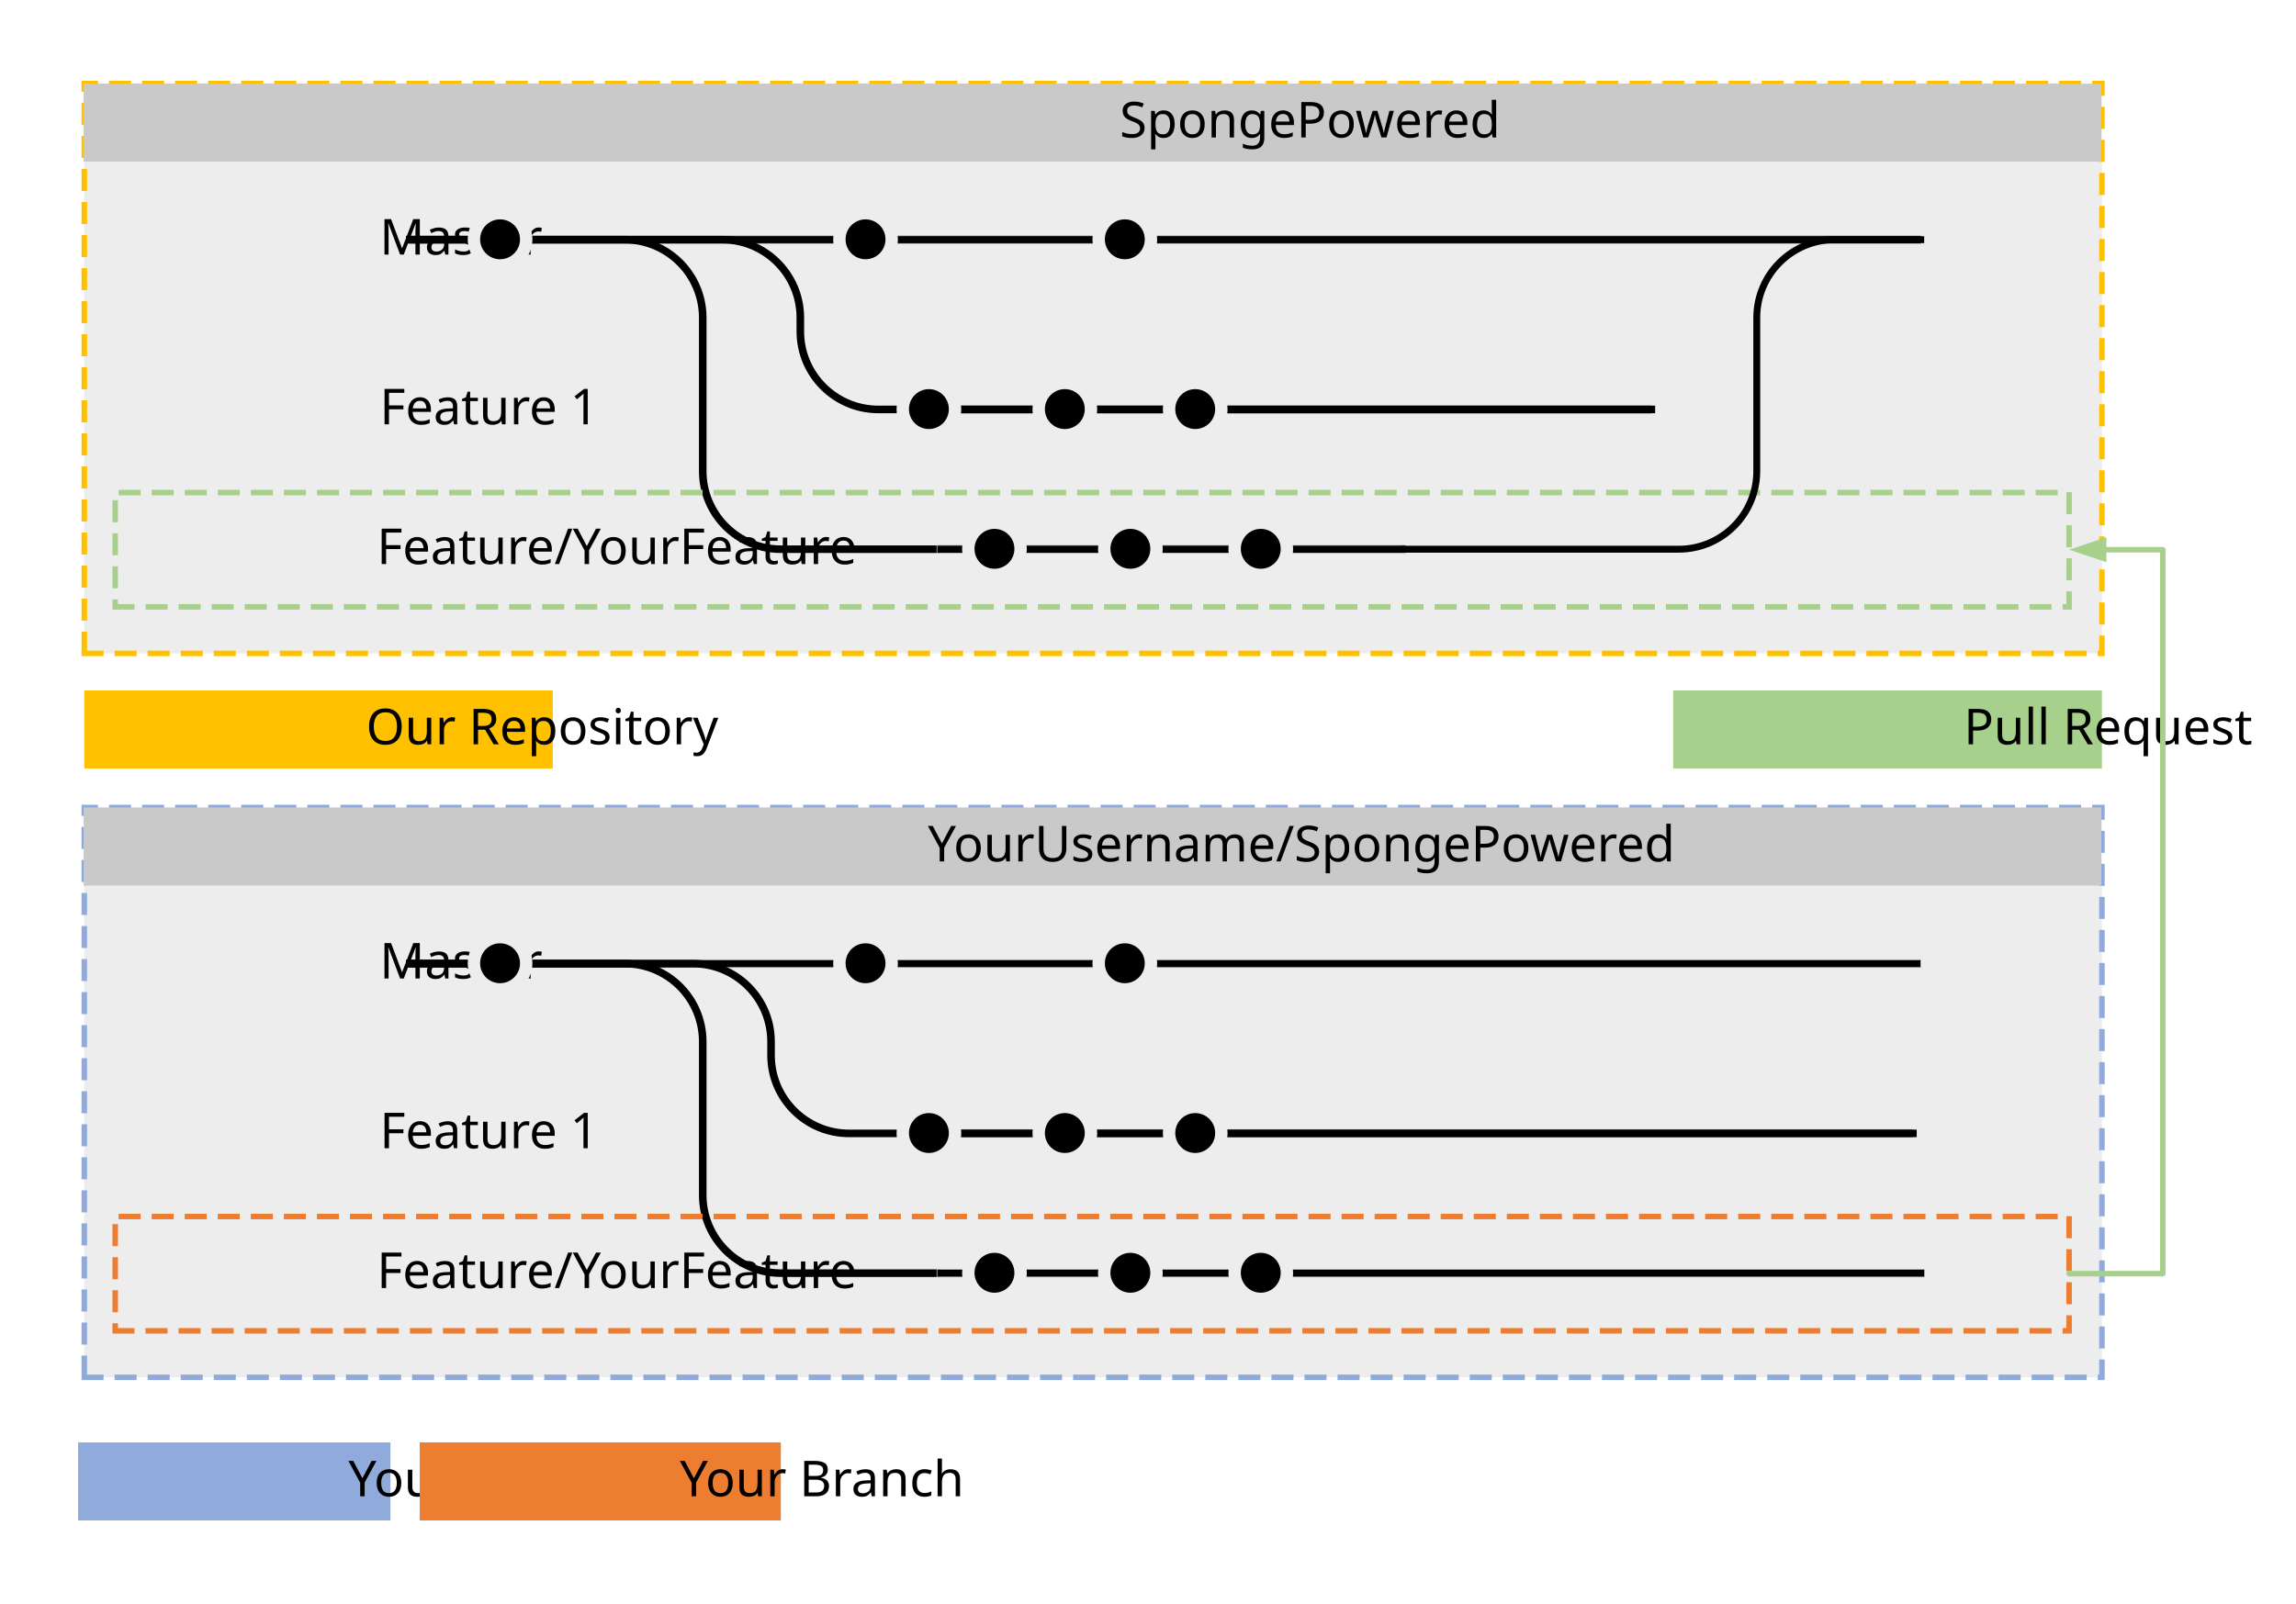
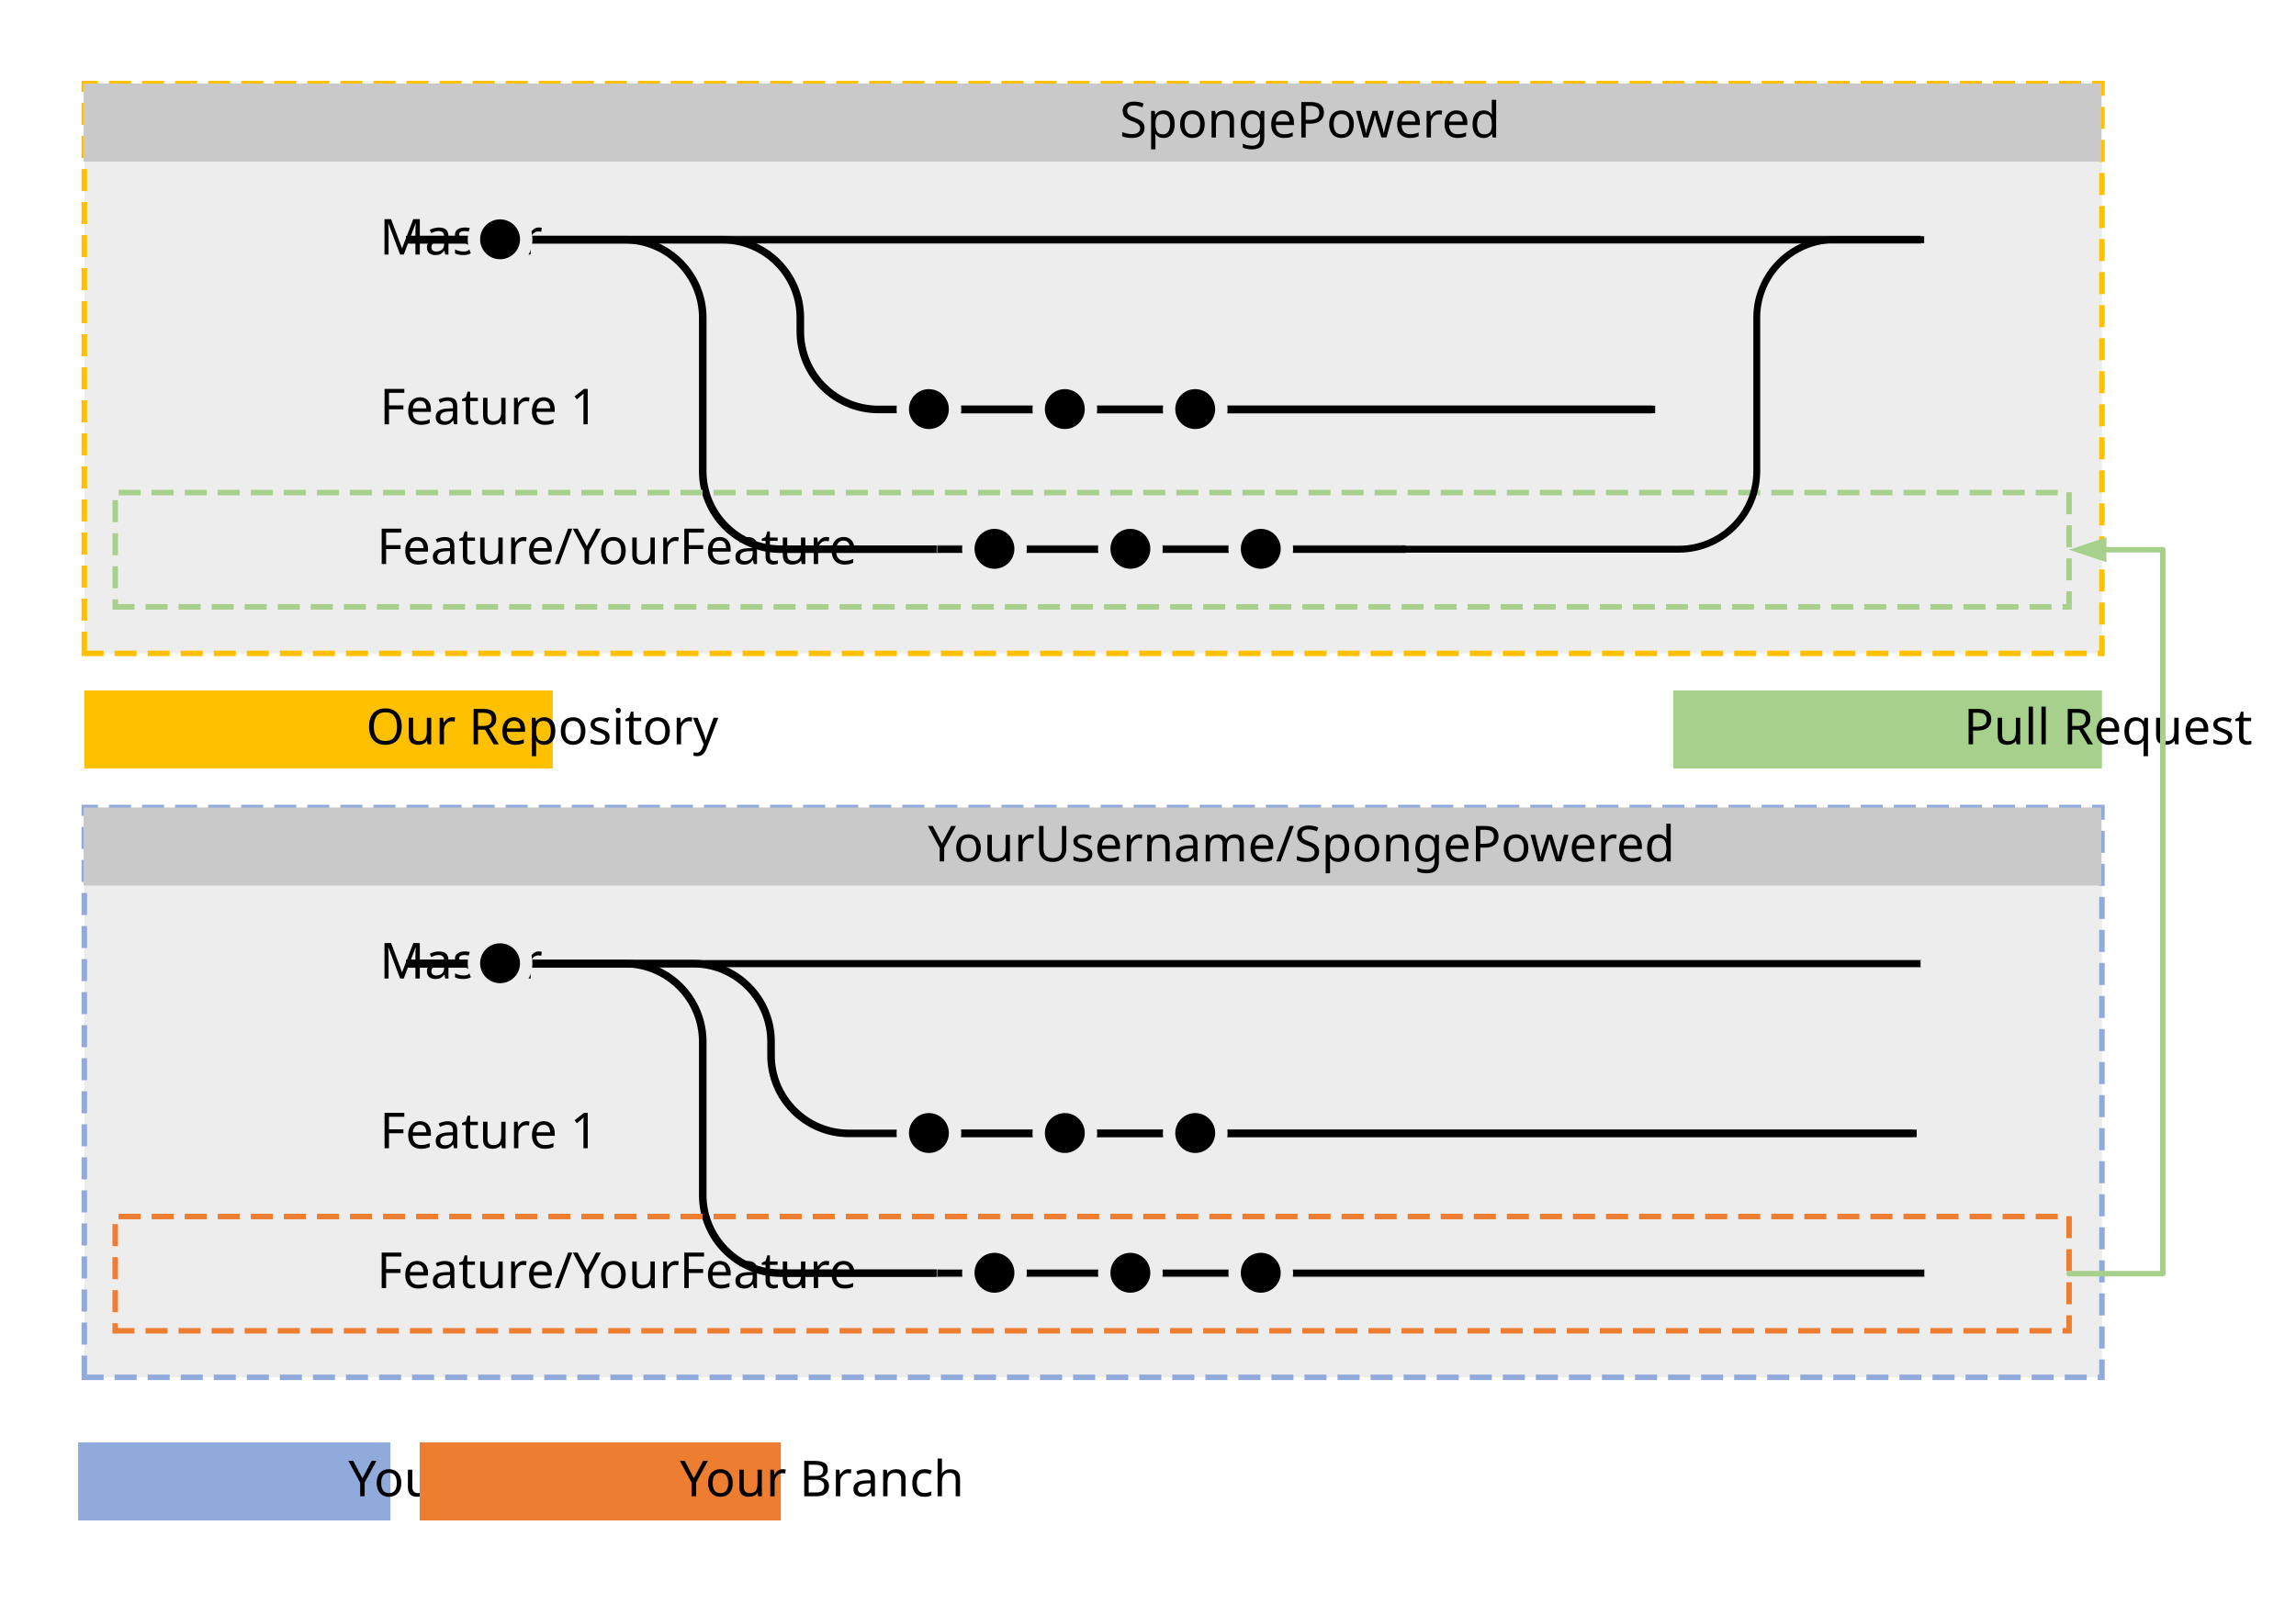
<svg xmlns="http://www.w3.org/2000/svg" xmlns:ns1="http://schemas.microsoft.com/visio/2003/SVGExtensions/" xmlns:xlink="http://www.w3.org/1999/xlink" width="11.577in" height="8.09in" viewBox="0 0 833.549 582.504" xml:space="preserve" color-interpolation-filters="sRGB" class="st19">
  <ns1:documentProperties ns1:langID="1031" ns1:metric="true" ns1:viewMarkup="false">
    <ns1:userDefs>
      <ns1:ud ns1:nameU="msvNoAutoConnect" ns1:val="VT0(0):26" />
      <ns1:ud ns1:nameU="visV14CFF" ns1:prompt="" ns1:val="VT0(1):26" />
      <ns1:ud ns1:nameU="visFlowchartType" ns1:prompt="" ns1:val="VT4(CrossFunctional)" />
    </ns1:userDefs>
  </ns1:documentProperties>
  <style type="text/css">
	
		.st1 {fill:none;stroke:none;stroke-width:2}
		.st2 {fill:#ededed;stroke:#90aadb;stroke-dasharray:6,6;stroke-width:2}
		.st3 {fill:#000000;stroke:#c7c8c8;stroke-width:0.25}
- 		.st4 {fill:#000000;stroke:#ededed;stroke-width:4.5}
- 		.st5 {fill:#ededed;stroke:none;stroke-width:0.25}
- 		.st6 {fill:#000000;font-family:Montserrat;font-size:1.5em}
- 		.st7 {fill:#c9c9c9;stroke:none;stroke-width:0.25}
- 		.st8 {stroke:#000000;stroke-width:2.75}
- 		.st9 {fill:#90aadb;stroke:none;stroke-width:2}
- 		.st10 {fill:#ffc000;stroke:none;stroke-width:2}
+ 		.st4 {fill:#ededed;stroke:none;stroke-width:0.25}
+ 		.st5 {fill:#000000;font-family:Montserrat;font-size:1.5em}
+ 		.st6 {fill:#c9c9c9;stroke:none;stroke-width:0.25}
+ 		.st7 {stroke:#000000;stroke-width:2.75}
+ 		.st8 {fill:#90aadb;stroke:none;stroke-width:2}
+ 		.st9 {fill:#ffc000;stroke:none;stroke-width:2}
+ 		.st10 {fill:#000000;stroke:#ededed;stroke-width:4.5}
		.st11 {fill:#ed7d31;stroke:none;stroke-width:2}
		.st12 {fill:none;stroke:#ed7d31;stroke-dasharray:6,6;stroke-width:2}
		.st13 {fill:#a8d08d;stroke:none;stroke-width:2}
		.st14 {fill:#ededed;stroke:#ffc000;stroke-dasharray:6,6;stroke-width:2}
		.st15 {fill:none;stroke:#a8d08d;stroke-dasharray:6,6;stroke-width:2}
- 		.st16 {marker-end:url(#mrkr13-125);stroke:#a8d08d;stroke-linecap:round;stroke-linejoin:round;stroke-width:2}
+ 		.st16 {marker-end:url(#mrkr13-117);stroke:#a8d08d;stroke-linecap:round;stroke-linejoin:round;stroke-width:2}
		.st17 {fill:#a8d08d;fill-opacity:1;stroke:#a8d08d;stroke-opacity:1;stroke-width:0.442}
		.st18 {stroke:#000000;stroke-width:2.5}
		.st19 {fill:none;fill-rule:evenodd;font-size:12px;overflow:visible;stroke-linecap:square;stroke-miterlimit:3}
	
	</style>
  <defs id="Markers">
    <g id="lend13">
      <path d="M 3 1 L 0 0 L 3 -1 L 3 1 " style="stroke:none" />
    </g>
-     <marker id="mrkr13-125" class="st17" ns1:arrowType="13" ns1:arrowSize="2" ns1:setback="6.78" refX="-6.78" orient="auto" markerUnits="strokeWidth" overflow="visible">
+     <marker id="mrkr13-117" class="st17" ns1:arrowType="13" ns1:arrowSize="2" ns1:setback="6.78" refX="-6.78" orient="auto" markerUnits="strokeWidth" overflow="visible">
      <use xlink:href="#lend13" transform="scale(-2.26,-2.26) " />
    </marker>
  </defs>
  <g ns1:mID="0" ns1:index="1" ns1:groupContext="foregroundPage">
    <ns1:userDefs>
      <ns1:ud ns1:nameU="msvThemeOrder" ns1:val="VT0(0):26" />
    </ns1:userDefs>
    <ns1:pageProperties ns1:drawingScale="0.0393701" ns1:pageScale="0.0393701" ns1:drawingUnits="24" ns1:shadowOffsetX="8.50394" ns1:shadowOffsetY="-8.50394" />
    <ns1:layer ns1:name="Verbinder" ns1:index="0" />
    <g id="group37-1" transform="translate(274.709,-266.449)" ns1:mID="37" ns1:groupContext="group">
			</g>
    <g id="shape52-2" ns1:mID="52" ns1:groupContext="shape" transform="translate(56.4409,-252.559)">
      <rect x="0" y="535.733" width="676.898" height="46.772" class="st1" />
    </g>
    <g id="shape66-4" ns1:mID="66" ns1:groupContext="shape" transform="translate(56.4409,-190.906)">
      <rect x="0" y="535.733" width="676.898" height="46.772" class="st1" />
    </g>
    <g id="shape74-6" ns1:mID="74" ns1:groupContext="shape" transform="translate(30.5892,-82.315)">
      <ns1:userDefs>
        <ns1:ud ns1:nameU="visVersion" ns1:val="VT0(15):26" />
      </ns1:userDefs>
      <path d="M0 582.5 L732.52 582.5 L732.52 375.57 L0 375.57 L0 582.5 Z" class="st2" />
    </g>
    <g id="group75-8" transform="translate(272.709,-223.063)" ns1:mID="75" ns1:groupContext="group">
			</g>
    <g id="shape76-9" ns1:mID="76" ns1:groupContext="shape" transform="translate(148.819,-231.142)">
      <ns1:userDefs>
        <ns1:ud ns1:nameU="visVersion" ns1:val="VT0(15):26" />
      </ns1:userDefs>
      <rect x="0" y="579.67" width="548.504" height="2.835" class="st3" />
    </g>
-     <g id="shape78-11" ns1:mID="78" ns1:groupContext="shape" transform="translate(304.728,-223.063)">
-       <ns1:userDefs>
-         <ns1:ud ns1:nameU="visVersion" ns1:val="VT0(15):26" />
-       </ns1:userDefs>
-       <path d="M0 573.01 A9.496 9.496 0 1 1 18.99 573.01 A9.496 9.496 0 0 1 0 573.01 Z" class="st4" />
-     </g>
-     <g id="shape79-13" ns1:mID="79" ns1:groupContext="shape" transform="translate(398.862,-223.063)">
-       <ns1:userDefs>
-         <ns1:ud ns1:nameU="visVersion" ns1:val="VT0(15):26" />
-       </ns1:userDefs>
-       <path d="M0 573.01 A9.496 9.496 0 1 1 18.99 573.01 A9.496 9.496 0 0 1 0 573.01 Z" class="st4" />
-     </g>
-     <g id="shape80-15" ns1:mID="80" ns1:groupContext="shape" transform="translate(42.5197,-223.063)">
+     <g id="shape80-11" ns1:mID="80" ns1:groupContext="shape" transform="translate(42.5197,-223.063)">
      <ns1:userDefs>
        <ns1:ud ns1:nameU="visVersion" ns1:val="VT0(15):26" />
      </ns1:userDefs>
      <ns1:textBlock ns1:margins="rect(4,4,4,4)" ns1:tabSpace="42.5197" />
      <ns1:textRect cx="41.398" cy="573.008" width="82.8" height="18.992" />
-       <rect x="0" y="563.512" width="82.797" height="18.992" class="st5" />
-       <text x="11.07" y="578.41" class="st6" ns1:langID="1031">
+       <rect x="0" y="563.512" width="82.797" height="18.992" class="st4" />
+       <text x="11.07" y="578.41" class="st5" ns1:langID="1031">
        <ns1:paragraph ns1:horizAlign="1" />
        <ns1:tabList />Master</text>
    </g>
-     <g id="shape81-18" ns1:mID="81" ns1:groupContext="shape" transform="translate(54.4409,-209.173)">
-       <rect x="0" y="535.733" width="676.898" height="46.772" class="st1" />
-     </g>
-     <g id="shape82-20" ns1:mID="82" ns1:groupContext="shape" transform="translate(30.3465,-260.906)">
+     <g id="shape81-14" ns1:mID="81" ns1:groupContext="shape" transform="translate(54.4409,-209.173)">
+       <rect x="0" y="535.733" width="676.898" height="46.772" class="st1" />
+     </g>
+     <g id="shape82-16" ns1:mID="82" ns1:groupContext="shape" transform="translate(30.3465,-260.906)">
      <ns1:textBlock ns1:margins="rect(2,2,2,2)" ns1:tabSpace="42.5197" />
      <ns1:textRect cx="366.261" cy="568.331" width="732.53" height="28.346" />
-       <rect x="0" y="554.158" width="732.522" height="28.346" class="st7" />
-       <text x="222.29" y="573.73" class="st6" ns1:langID="1031">
+       <rect x="0" y="554.158" width="732.522" height="28.346" class="st6" />
+       <text x="222.29" y="573.73" class="st5" ns1:langID="1031">
        <ns1:paragraph ns1:horizAlign="1" />
        <ns1:tabList />YourUsername/SpongePowered</text>
    </g>
-     <g id="shape83-23" ns1:mID="83" ns1:groupContext="shape" transform="translate(327.736,-169.488)">
+     <g id="shape83-19" ns1:mID="83" ns1:groupContext="shape" transform="translate(327.736,-169.488)">
      <ns1:userDefs>
        <ns1:ud ns1:nameU="visVersion" ns1:val="VT0(15):26" />
      </ns1:userDefs>
      <rect x="0" y="579.67" width="366.752" height="2.835" class="st3" />
    </g>
-     <g id="shape87-25" ns1:mID="87" ns1:groupContext="shape" transform="translate(43.937,-161.41)">
+     <g id="shape87-21" ns1:mID="87" ns1:groupContext="shape" transform="translate(43.937,-161.41)">
      <ns1:userDefs>
        <ns1:ud ns1:nameU="visVersion" ns1:val="VT0(15):26" />
      </ns1:userDefs>
      <ns1:textBlock ns1:margins="rect(4,4,4,4)" ns1:tabSpace="42.5197" />
      <ns1:textRect cx="49.606" cy="573.008" width="99.22" height="18.992" />
-       <rect x="0" y="563.512" width="99.213" height="18.992" class="st5" />
-       <text x="9.68" y="578.41" class="st6" ns1:langID="1031">
+       <rect x="0" y="563.512" width="99.213" height="18.992" class="st4" />
+       <text x="9.68" y="578.41" class="st5" ns1:langID="1031">
        <ns1:paragraph ns1:horizAlign="1" />
        <ns1:tabList />Feature 1</text>
    </g>
-     <g id="shape88-28" ns1:mID="88" ns1:groupContext="shape" transform="translate(54.4409,-147.52)">
-       <rect x="0" y="535.733" width="676.898" height="46.772" class="st1" />
-     </g>
-     <g id="shape89-30" ns1:mID="89" ns1:groupContext="shape" ns1:layerMember="0" transform="translate(148.819,-232.559)">
-       <path d="M0 582.5 L102.76 582.5 A28.346 28.346 0 0 1 131.1 610.85 L131.1 615.81 A28.346 28.346 -180 0 0 159.45 644.16        L545.67 644.16" class="st8" />
-     </g>
-     <g id="shape91-33" ns1:mID="91" ns1:groupContext="shape" transform="translate(28.3465,-30.3465)">
+     <g id="shape88-24" ns1:mID="88" ns1:groupContext="shape" transform="translate(54.4409,-147.52)">
+       <rect x="0" y="535.733" width="676.898" height="46.772" class="st1" />
+     </g>
+     <g id="shape89-26" ns1:mID="89" ns1:groupContext="shape" ns1:layerMember="0" transform="translate(148.819,-232.559)">
+       <path d="M0 582.5 L102.76 582.5 A28.346 28.346 0 0 1 131.1 610.85 L131.1 615.81 A28.346 28.346 -180 0 0 159.45 644.16        L545.67 644.16" class="st7" />
+     </g>
+     <g id="shape91-29" ns1:mID="91" ns1:groupContext="shape" transform="translate(28.3465,-30.3465)">
      <ns1:userDefs>
        <ns1:ud ns1:nameU="visVersion" ns1:val="VT0(15):26" />
      </ns1:userDefs>
      <ns1:textBlock ns1:margins="rect(4,4,4,4)" ns1:tabSpace="42.5197" />
      <ns1:textRect cx="56.693" cy="568.331" width="113.39" height="28.346" />
-       <rect x="0" y="554.158" width="113.386" height="28.346" class="st9" />
-       <text x="13.89" y="573.73" class="st6" ns1:langID="1031">
+       <rect x="0" y="554.158" width="113.386" height="28.346" class="st8" />
+       <text x="13.89" y="573.73" class="st5" ns1:langID="1031">
        <ns1:paragraph ns1:horizAlign="1" />
        <ns1:tabList />Your Fork</text>
    </g>
-     <g id="shape92-36" ns1:mID="92" ns1:groupContext="shape" transform="translate(30.5892,-303.425)">
+     <g id="shape92-32" ns1:mID="92" ns1:groupContext="shape" transform="translate(30.5892,-303.425)">
      <ns1:userDefs>
        <ns1:ud ns1:nameU="visVersion" ns1:val="VT0(15):26" />
      </ns1:userDefs>
      <ns1:textBlock ns1:margins="rect(4,4,4,4)" ns1:tabSpace="42.5197" />
      <ns1:textRect cx="85.039" cy="568.331" width="170.08" height="28.346" />
-       <rect x="0" y="554.158" width="170.079" height="28.346" class="st10" />
-       <text x="18.06" y="573.73" class="st6" ns1:langID="1031">
+       <rect x="0" y="554.158" width="170.079" height="28.346" class="st9" />
+       <text x="18.06" y="573.73" class="st5" ns1:langID="1031">
        <ns1:paragraph ns1:horizAlign="1" />
        <ns1:tabList />Our Repository</text>
    </g>
-     <g id="shape84-39" ns1:mID="84" ns1:groupContext="shape" transform="translate(327.736,-161.41)">
-       <ns1:userDefs>
-         <ns1:ud ns1:nameU="visVersion" ns1:val="VT0(15):26" />
-       </ns1:userDefs>
-       <path d="M0 573.01 A9.496 9.496 0 1 1 18.99 573.01 A9.496 9.496 0 0 1 0 573.01 Z" class="st4" />
-     </g>
-     <g id="shape85-41" ns1:mID="85" ns1:groupContext="shape" transform="translate(377.083,-161.41)">
-       <ns1:userDefs>
-         <ns1:ud ns1:nameU="visVersion" ns1:val="VT0(15):26" />
-       </ns1:userDefs>
-       <path d="M0 573.01 A9.496 9.496 0 1 1 18.99 573.01 A9.496 9.496 0 0 1 0 573.01 Z" class="st4" />
-     </g>
-     <g id="shape86-43" ns1:mID="86" ns1:groupContext="shape" transform="translate(424.422,-161.41)">
-       <ns1:userDefs>
-         <ns1:ud ns1:nameU="visVersion" ns1:val="VT0(15):26" />
-       </ns1:userDefs>
-       <path d="M0 573.01 A9.496 9.496 0 1 1 18.99 573.01 A9.496 9.496 0 0 1 0 573.01 Z" class="st4" />
-     </g>
-     <g id="shape116-45" ns1:mID="116" ns1:groupContext="shape" transform="translate(41.811,-110.661)">
+     <g id="shape84-35" ns1:mID="84" ns1:groupContext="shape" transform="translate(327.736,-161.41)">
+       <ns1:userDefs>
+         <ns1:ud ns1:nameU="visVersion" ns1:val="VT0(15):26" />
+       </ns1:userDefs>
+       <path d="M0 573.01 A9.496 9.496 0 1 1 18.99 573.01 A9.496 9.496 0 0 1 0 573.01 Z" class="st10" />
+     </g>
+     <g id="shape85-37" ns1:mID="85" ns1:groupContext="shape" transform="translate(377.083,-161.41)">
+       <ns1:userDefs>
+         <ns1:ud ns1:nameU="visVersion" ns1:val="VT0(15):26" />
+       </ns1:userDefs>
+       <path d="M0 573.01 A9.496 9.496 0 1 1 18.99 573.01 A9.496 9.496 0 0 1 0 573.01 Z" class="st10" />
+     </g>
+     <g id="shape86-39" ns1:mID="86" ns1:groupContext="shape" transform="translate(424.422,-161.41)">
+       <ns1:userDefs>
+         <ns1:ud ns1:nameU="visVersion" ns1:val="VT0(15):26" />
+       </ns1:userDefs>
+       <path d="M0 573.01 A9.496 9.496 0 1 1 18.99 573.01 A9.496 9.496 0 0 1 0 573.01 Z" class="st10" />
+     </g>
+     <g id="shape116-41" ns1:mID="116" ns1:groupContext="shape" transform="translate(41.811,-110.661)">
      <ns1:userDefs>
        <ns1:ud ns1:nameU="visVersion" ns1:val="VT0(15):26" />
      </ns1:userDefs>
      <ns1:textBlock ns1:margins="rect(4,4,4,4)" ns1:tabSpace="42.5197" />
      <ns1:textRect cx="102.756" cy="573.008" width="205.52" height="18.992" />
-       <rect x="0" y="563.512" width="205.512" height="18.992" class="st5" />
-       <text x="10.76" y="578.41" class="st6" ns1:langID="1031">
+       <rect x="0" y="563.512" width="205.512" height="18.992" class="st4" />
+       <text x="10.76" y="578.41" class="st5" ns1:langID="1031">
        <ns1:paragraph ns1:horizAlign="1" />
        <ns1:tabList />Feature/YourFeature</text>
    </g>
-     <g id="shape124-48" ns1:mID="124" ns1:groupContext="shape" transform="translate(152.362,-30.3465)">
+     <g id="shape124-44" ns1:mID="124" ns1:groupContext="shape" transform="translate(152.362,-30.3465)">
      <ns1:userDefs>
        <ns1:ud ns1:nameU="visVersion" ns1:val="VT0(15):26" />
      </ns1:userDefs>
      <ns1:textBlock ns1:margins="rect(4,4,4,4)" ns1:tabSpace="42.5197" />
      <ns1:textRect cx="65.551" cy="568.331" width="131.11" height="28.346" />
      <rect x="0" y="554.158" width="131.102" height="28.346" class="st11" />
-       <text x="10.21" y="573.73" class="st6" ns1:langID="1031">
+       <text x="10.21" y="573.73" class="st5" ns1:langID="1031">
        <ns1:paragraph ns1:horizAlign="1" />
        <ns1:tabList />Your Branch</text>
    </g>
-     <g id="shape119-51" ns1:mID="119" ns1:groupContext="shape" ns1:layerMember="0" transform="translate(148.819,-232.559)">
-       <path d="M0 582.5 L77.95 582.5 A28.346 28.346 0 0 1 106.3 610.85 L106.3 666.56 A28.346 28.346 -180 0 0 134.65 694.91        L191.34 694.91" class="st8" />
-     </g>
-     <g id="shape131-54" ns1:mID="131" ns1:groupContext="shape" transform="translate(340.157,-118.74)">
+     <g id="shape119-47" ns1:mID="119" ns1:groupContext="shape" ns1:layerMember="0" transform="translate(148.819,-232.559)">
+       <path d="M0 582.5 L77.95 582.5 A28.346 28.346 0 0 1 106.3 610.85 L106.3 666.56 A28.346 28.346 -180 0 0 134.65 694.91        L191.34 694.91" class="st7" />
+     </g>
+     <g id="shape131-50" ns1:mID="131" ns1:groupContext="shape" transform="translate(340.157,-118.74)">
      <ns1:userDefs>
        <ns1:ud ns1:nameU="visVersion" ns1:val="VT0(15):26" />
      </ns1:userDefs>
      <rect x="0" y="579.67" width="358.583" height="2.835" class="st3" />
    </g>
-     <g id="shape122-56" ns1:mID="122" ns1:groupContext="shape" transform="translate(448.219,-110.661)">
-       <ns1:userDefs>
-         <ns1:ud ns1:nameU="visVersion" ns1:val="VT0(15):26" />
-       </ns1:userDefs>
-       <path d="M0 573.01 A9.496 9.496 0 1 1 18.99 573.01 A9.496 9.496 0 0 1 0 573.01 Z" class="st4" />
-     </g>
-     <g id="shape121-58" ns1:mID="121" ns1:groupContext="shape" transform="translate(400.879,-110.661)">
-       <ns1:userDefs>
-         <ns1:ud ns1:nameU="visVersion" ns1:val="VT0(15):26" />
-       </ns1:userDefs>
-       <path d="M0 573.01 A9.496 9.496 0 1 1 18.99 573.01 A9.496 9.496 0 0 1 0 573.01 Z" class="st4" />
-     </g>
-     <g id="shape120-60" ns1:mID="120" ns1:groupContext="shape" transform="translate(351.533,-110.661)">
-       <ns1:userDefs>
-         <ns1:ud ns1:nameU="visVersion" ns1:val="VT0(15):26" />
-       </ns1:userDefs>
-       <path d="M0 573.01 A9.496 9.496 0 1 1 18.99 573.01 A9.496 9.496 0 0 1 0 573.01 Z" class="st4" />
-     </g>
-     <g id="shape77-62" ns1:mID="77" ns1:groupContext="shape" transform="translate(172.042,-223.063)">
-       <ns1:userDefs>
-         <ns1:ud ns1:nameU="visVersion" ns1:val="VT0(15):26" />
-       </ns1:userDefs>
-       <path d="M0 573.01 A9.496 9.496 0 1 1 18.99 573.01 A9.496 9.496 0 0 1 0 573.01 Z" class="st4" />
-     </g>
-     <g id="shape133-64" ns1:mID="133" ns1:groupContext="shape" transform="translate(41.811,-99.2126)">
+     <g id="shape122-52" ns1:mID="122" ns1:groupContext="shape" transform="translate(448.219,-110.661)">
+       <ns1:userDefs>
+         <ns1:ud ns1:nameU="visVersion" ns1:val="VT0(15):26" />
+       </ns1:userDefs>
+       <path d="M0 573.01 A9.496 9.496 0 1 1 18.99 573.01 A9.496 9.496 0 0 1 0 573.01 Z" class="st10" />
+     </g>
+     <g id="shape121-54" ns1:mID="121" ns1:groupContext="shape" transform="translate(400.879,-110.661)">
+       <ns1:userDefs>
+         <ns1:ud ns1:nameU="visVersion" ns1:val="VT0(15):26" />
+       </ns1:userDefs>
+       <path d="M0 573.01 A9.496 9.496 0 1 1 18.99 573.01 A9.496 9.496 0 0 1 0 573.01 Z" class="st10" />
+     </g>
+     <g id="shape120-56" ns1:mID="120" ns1:groupContext="shape" transform="translate(351.533,-110.661)">
+       <ns1:userDefs>
+         <ns1:ud ns1:nameU="visVersion" ns1:val="VT0(15):26" />
+       </ns1:userDefs>
+       <path d="M0 573.01 A9.496 9.496 0 1 1 18.99 573.01 A9.496 9.496 0 0 1 0 573.01 Z" class="st10" />
+     </g>
+     <g id="shape77-58" ns1:mID="77" ns1:groupContext="shape" transform="translate(172.042,-223.063)">
+       <ns1:userDefs>
+         <ns1:ud ns1:nameU="visVersion" ns1:val="VT0(15):26" />
+       </ns1:userDefs>
+       <path d="M0 573.01 A9.496 9.496 0 1 1 18.99 573.01 A9.496 9.496 0 0 1 0 573.01 Z" class="st10" />
+     </g>
+     <g id="shape133-60" ns1:mID="133" ns1:groupContext="shape" transform="translate(41.811,-99.2126)">
      <ns1:userDefs>
        <ns1:ud ns1:nameU="visVersion" ns1:val="VT0(15):26" />
      </ns1:userDefs>
      <path d="M0 582.5 L709.37 582.5 L709.37 541 L0 541 L0 582.5 Z" class="st12" />
    </g>
-     <g id="shape136-66" ns1:mID="136" ns1:groupContext="shape" transform="translate(607.449,-303.425)">
+     <g id="shape136-62" ns1:mID="136" ns1:groupContext="shape" transform="translate(607.449,-303.425)">
      <ns1:userDefs>
        <ns1:ud ns1:nameU="visVersion" ns1:val="VT0(15):26" />
      </ns1:userDefs>
      <ns1:textBlock ns1:margins="rect(4,4,4,4)" ns1:tabSpace="42.5197" />
      <ns1:textRect cx="77.831" cy="568.331" width="155.67" height="28.346" />
      <rect x="0" y="554.158" width="155.663" height="28.346" class="st13" />
-       <text x="21.27" y="573.73" class="st6" ns1:langID="1031">
+       <text x="21.27" y="573.73" class="st5" ns1:langID="1031">
        <ns1:paragraph ns1:horizAlign="1" />
        <ns1:tabList />Pull Request</text>
    </g>
-     <g id="shape137-69" ns1:mID="137" ns1:groupContext="shape" transform="translate(30.5892,-345.221)">
+     <g id="shape137-65" ns1:mID="137" ns1:groupContext="shape" transform="translate(30.5892,-345.221)">
      <ns1:userDefs>
        <ns1:ud ns1:nameU="visVersion" ns1:val="VT0(15):26" />
      </ns1:userDefs>
      <path d="M0 582.5 L732.52 582.5 L732.52 375.57 L0 375.57 L0 582.5 Z" class="st14" />
    </g>
-     <g id="group138-71" transform="translate(272.709,-485.969)" ns1:mID="138" ns1:groupContext="group">
+     <g id="group138-67" transform="translate(272.709,-485.969)" ns1:mID="138" ns1:groupContext="group">
			</g>
-     <g id="shape139-72" ns1:mID="139" ns1:groupContext="shape" transform="translate(148.819,-494.048)">
+     <g id="shape139-68" ns1:mID="139" ns1:groupContext="shape" transform="translate(148.819,-494.048)">
      <ns1:userDefs>
        <ns1:ud ns1:nameU="visVersion" ns1:val="VT0(15):26" />
      </ns1:userDefs>
      <rect x="0" y="579.67" width="548.504" height="2.835" class="st3" />
    </g>
-     <g id="shape140-74" ns1:mID="140" ns1:groupContext="shape" transform="translate(304.728,-485.969)">
-       <ns1:userDefs>
-         <ns1:ud ns1:nameU="visVersion" ns1:val="VT0(15):26" />
-       </ns1:userDefs>
-       <path d="M0 573.01 A9.496 9.496 0 1 1 18.99 573.01 A9.496 9.496 0 0 1 0 573.01 Z" class="st4" />
-     </g>
-     <g id="shape141-76" ns1:mID="141" ns1:groupContext="shape" transform="translate(398.862,-485.969)">
-       <ns1:userDefs>
-         <ns1:ud ns1:nameU="visVersion" ns1:val="VT0(15):26" />
-       </ns1:userDefs>
-       <path d="M0 573.01 A9.496 9.496 0 1 1 18.99 573.01 A9.496 9.496 0 0 1 0 573.01 Z" class="st4" />
-     </g>
-     <g id="shape142-78" ns1:mID="142" ns1:groupContext="shape" transform="translate(42.5197,-485.969)">
+     <g id="shape142-70" ns1:mID="142" ns1:groupContext="shape" transform="translate(42.5197,-485.969)">
      <ns1:userDefs>
        <ns1:ud ns1:nameU="visVersion" ns1:val="VT0(15):26" />
      </ns1:userDefs>
      <ns1:textBlock ns1:margins="rect(4,4,4,4)" ns1:tabSpace="42.5197" />
      <ns1:textRect cx="41.398" cy="573.008" width="82.8" height="18.992" />
-       <rect x="0" y="563.512" width="82.797" height="18.992" class="st5" />
-       <text x="11.07" y="578.41" class="st6" ns1:langID="1031">
+       <rect x="0" y="563.512" width="82.797" height="18.992" class="st4" />
+       <text x="11.07" y="578.41" class="st5" ns1:langID="1031">
        <ns1:paragraph ns1:horizAlign="1" />
        <ns1:tabList />Master</text>
    </g>
-     <g id="shape143-81" ns1:mID="143" ns1:groupContext="shape" transform="translate(54.4409,-472.079)">
-       <rect x="0" y="535.733" width="676.898" height="46.772" class="st1" />
-     </g>
-     <g id="shape144-83" ns1:mID="144" ns1:groupContext="shape" transform="translate(30.3465,-523.811)">
+     <g id="shape143-73" ns1:mID="143" ns1:groupContext="shape" transform="translate(54.4409,-472.079)">
+       <rect x="0" y="535.733" width="676.898" height="46.772" class="st1" />
+     </g>
+     <g id="shape144-75" ns1:mID="144" ns1:groupContext="shape" transform="translate(30.3465,-523.811)">
      <ns1:textBlock ns1:margins="rect(2,2,2,2)" ns1:tabSpace="42.5197" />
      <ns1:textRect cx="366.261" cy="568.331" width="732.53" height="28.346" />
-       <rect x="0" y="554.158" width="732.522" height="28.346" class="st7" />
-       <text x="291.91" y="573.73" class="st6" ns1:langID="1031">
+       <rect x="0" y="554.158" width="732.522" height="28.346" class="st6" />
+       <text x="291.91" y="573.73" class="st5" ns1:langID="1031">
        <ns1:paragraph ns1:horizAlign="1" />
        <ns1:tabList />SpongePowered</text>
    </g>
-     <g id="shape145-86" ns1:mID="145" ns1:groupContext="shape" transform="translate(327.736,-432.394)">
+     <g id="shape145-78" ns1:mID="145" ns1:groupContext="shape" transform="translate(327.736,-432.394)">
      <ns1:userDefs>
        <ns1:ud ns1:nameU="visVersion" ns1:val="VT0(15):26" />
      </ns1:userDefs>
      <rect x="0" y="579.67" width="271.791" height="2.835" class="st3" />
    </g>
-     <g id="shape146-88" ns1:mID="146" ns1:groupContext="shape" transform="translate(43.937,-424.315)">
+     <g id="shape146-80" ns1:mID="146" ns1:groupContext="shape" transform="translate(43.937,-424.315)">
      <ns1:userDefs>
        <ns1:ud ns1:nameU="visVersion" ns1:val="VT0(15):26" />
      </ns1:userDefs>
      <ns1:textBlock ns1:margins="rect(4,4,4,4)" ns1:tabSpace="42.5197" />
      <ns1:textRect cx="49.606" cy="573.008" width="99.22" height="18.992" />
-       <rect x="0" y="563.512" width="99.213" height="18.992" class="st5" />
-       <text x="9.68" y="578.41" class="st6" ns1:langID="1031">
+       <rect x="0" y="563.512" width="99.213" height="18.992" class="st4" />
+       <text x="9.68" y="578.41" class="st5" ns1:langID="1031">
        <ns1:paragraph ns1:horizAlign="1" />
        <ns1:tabList />Feature 1</text>
    </g>
-     <g id="shape147-91" ns1:mID="147" ns1:groupContext="shape" transform="translate(54.4409,-410.426)">
-       <rect x="0" y="535.733" width="676.898" height="46.772" class="st1" />
-     </g>
-     <g id="shape148-93" ns1:mID="148" ns1:groupContext="shape" ns1:layerMember="0" transform="translate(148.819,-495.465)">
-       <path d="M0 582.5 L113.39 582.5 A28.346 28.346 0 0 1 141.73 610.85 L141.73 615.81 A28.346 28.346 -180 0 0 170.08        644.16 L450.71 644.16" class="st8" />
-     </g>
-     <g id="shape149-96" ns1:mID="149" ns1:groupContext="shape" transform="translate(327.736,-424.315)">
-       <ns1:userDefs>
-         <ns1:ud ns1:nameU="visVersion" ns1:val="VT0(15):26" />
-       </ns1:userDefs>
-       <path d="M0 573.01 A9.496 9.496 0 1 1 18.99 573.01 A9.496 9.496 0 0 1 0 573.01 Z" class="st4" />
-     </g>
-     <g id="shape150-98" ns1:mID="150" ns1:groupContext="shape" transform="translate(377.083,-424.315)">
-       <ns1:userDefs>
-         <ns1:ud ns1:nameU="visVersion" ns1:val="VT0(15):26" />
-       </ns1:userDefs>
-       <path d="M0 573.01 A9.496 9.496 0 1 1 18.99 573.01 A9.496 9.496 0 0 1 0 573.01 Z" class="st4" />
-     </g>
-     <g id="shape151-100" ns1:mID="151" ns1:groupContext="shape" transform="translate(424.422,-424.315)">
-       <ns1:userDefs>
-         <ns1:ud ns1:nameU="visVersion" ns1:val="VT0(15):26" />
-       </ns1:userDefs>
-       <path d="M0 573.01 A9.496 9.496 0 1 1 18.99 573.01 A9.496 9.496 0 0 1 0 573.01 Z" class="st4" />
-     </g>
-     <g id="shape152-102" ns1:mID="152" ns1:groupContext="shape" transform="translate(41.811,-373.567)">
+     <g id="shape147-83" ns1:mID="147" ns1:groupContext="shape" transform="translate(54.4409,-410.426)">
+       <rect x="0" y="535.733" width="676.898" height="46.772" class="st1" />
+     </g>
+     <g id="shape148-85" ns1:mID="148" ns1:groupContext="shape" ns1:layerMember="0" transform="translate(148.819,-495.465)">
+       <path d="M0 582.5 L113.39 582.5 A28.346 28.346 0 0 1 141.73 610.85 L141.73 615.81 A28.346 28.346 -180 0 0 170.08        644.16 L450.71 644.16" class="st7" />
+     </g>
+     <g id="shape149-88" ns1:mID="149" ns1:groupContext="shape" transform="translate(327.736,-424.315)">
+       <ns1:userDefs>
+         <ns1:ud ns1:nameU="visVersion" ns1:val="VT0(15):26" />
+       </ns1:userDefs>
+       <path d="M0 573.01 A9.496 9.496 0 1 1 18.99 573.01 A9.496 9.496 0 0 1 0 573.01 Z" class="st10" />
+     </g>
+     <g id="shape150-90" ns1:mID="150" ns1:groupContext="shape" transform="translate(377.083,-424.315)">
+       <ns1:userDefs>
+         <ns1:ud ns1:nameU="visVersion" ns1:val="VT0(15):26" />
+       </ns1:userDefs>
+       <path d="M0 573.01 A9.496 9.496 0 1 1 18.99 573.01 A9.496 9.496 0 0 1 0 573.01 Z" class="st10" />
+     </g>
+     <g id="shape151-92" ns1:mID="151" ns1:groupContext="shape" transform="translate(424.422,-424.315)">
+       <ns1:userDefs>
+         <ns1:ud ns1:nameU="visVersion" ns1:val="VT0(15):26" />
+       </ns1:userDefs>
+       <path d="M0 573.01 A9.496 9.496 0 1 1 18.99 573.01 A9.496 9.496 0 0 1 0 573.01 Z" class="st10" />
+     </g>
+     <g id="shape152-94" ns1:mID="152" ns1:groupContext="shape" transform="translate(41.811,-373.567)">
      <ns1:userDefs>
        <ns1:ud ns1:nameU="visVersion" ns1:val="VT0(15):26" />
      </ns1:userDefs>
      <ns1:textBlock ns1:margins="rect(4,4,4,4)" ns1:tabSpace="42.5197" />
      <ns1:textRect cx="102.756" cy="573.008" width="205.52" height="18.992" />
-       <rect x="0" y="563.512" width="205.512" height="18.992" class="st5" />
-       <text x="10.76" y="578.41" class="st6" ns1:langID="1031">
+       <rect x="0" y="563.512" width="205.512" height="18.992" class="st4" />
+       <text x="10.76" y="578.41" class="st5" ns1:langID="1031">
        <ns1:paragraph ns1:horizAlign="1" />
        <ns1:tabList />Feature/YourFeature</text>
    </g>
-     <g id="shape153-105" ns1:mID="153" ns1:groupContext="shape" ns1:layerMember="0" transform="translate(148.819,-495.465)">
-       <path d="M0 582.5 L77.95 582.5 A28.346 28.346 0 0 1 106.3 610.85 L106.3 666.56 A28.346 28.346 -180 0 0 134.65 694.91        L191.34 694.91" class="st8" />
-     </g>
-     <g id="shape154-108" ns1:mID="154" ns1:groupContext="shape" transform="translate(340.157,-381.646)">
+     <g id="shape153-97" ns1:mID="153" ns1:groupContext="shape" ns1:layerMember="0" transform="translate(148.819,-495.465)">
+       <path d="M0 582.5 L77.95 582.5 A28.346 28.346 0 0 1 106.3 610.85 L106.3 666.56 A28.346 28.346 -180 0 0 134.65 694.91        L191.34 694.91" class="st7" />
+     </g>
+     <g id="shape154-100" ns1:mID="154" ns1:groupContext="shape" transform="translate(340.157,-381.646)">
      <ns1:userDefs>
        <ns1:ud ns1:nameU="visVersion" ns1:val="VT0(15):26" />
      </ns1:userDefs>
      <rect x="0" y="579.67" width="170.079" height="2.835" class="st3" />
    </g>
-     <g id="shape155-110" ns1:mID="155" ns1:groupContext="shape" transform="translate(448.219,-373.567)">
-       <ns1:userDefs>
-         <ns1:ud ns1:nameU="visVersion" ns1:val="VT0(15):26" />
-       </ns1:userDefs>
-       <path d="M0 573.01 A9.496 9.496 0 1 1 18.99 573.01 A9.496 9.496 0 0 1 0 573.01 Z" class="st4" />
-     </g>
-     <g id="shape156-112" ns1:mID="156" ns1:groupContext="shape" transform="translate(400.879,-373.567)">
-       <ns1:userDefs>
-         <ns1:ud ns1:nameU="visVersion" ns1:val="VT0(15):26" />
-       </ns1:userDefs>
-       <path d="M0 573.01 A9.496 9.496 0 1 1 18.99 573.01 A9.496 9.496 0 0 1 0 573.01 Z" class="st4" />
-     </g>
-     <g id="shape157-114" ns1:mID="157" ns1:groupContext="shape" transform="translate(351.533,-373.567)">
-       <ns1:userDefs>
-         <ns1:ud ns1:nameU="visVersion" ns1:val="VT0(15):26" />
-       </ns1:userDefs>
-       <path d="M0 573.01 A9.496 9.496 0 1 1 18.99 573.01 A9.496 9.496 0 0 1 0 573.01 Z" class="st4" />
-     </g>
-     <g id="shape158-116" ns1:mID="158" ns1:groupContext="shape" transform="translate(172.042,-485.969)">
-       <ns1:userDefs>
-         <ns1:ud ns1:nameU="visVersion" ns1:val="VT0(15):26" />
-       </ns1:userDefs>
-       <path d="M0 573.01 A9.496 9.496 0 1 1 18.99 573.01 A9.496 9.496 0 0 1 0 573.01 Z" class="st4" />
-     </g>
-     <g id="shape159-118" ns1:mID="159" ns1:groupContext="shape" transform="translate(41.811,-362.118)">
+     <g id="shape155-102" ns1:mID="155" ns1:groupContext="shape" transform="translate(448.219,-373.567)">
+       <ns1:userDefs>
+         <ns1:ud ns1:nameU="visVersion" ns1:val="VT0(15):26" />
+       </ns1:userDefs>
+       <path d="M0 573.01 A9.496 9.496 0 1 1 18.99 573.01 A9.496 9.496 0 0 1 0 573.01 Z" class="st10" />
+     </g>
+     <g id="shape156-104" ns1:mID="156" ns1:groupContext="shape" transform="translate(400.879,-373.567)">
+       <ns1:userDefs>
+         <ns1:ud ns1:nameU="visVersion" ns1:val="VT0(15):26" />
+       </ns1:userDefs>
+       <path d="M0 573.01 A9.496 9.496 0 1 1 18.99 573.01 A9.496 9.496 0 0 1 0 573.01 Z" class="st10" />
+     </g>
+     <g id="shape157-106" ns1:mID="157" ns1:groupContext="shape" transform="translate(351.533,-373.567)">
+       <ns1:userDefs>
+         <ns1:ud ns1:nameU="visVersion" ns1:val="VT0(15):26" />
+       </ns1:userDefs>
+       <path d="M0 573.01 A9.496 9.496 0 1 1 18.99 573.01 A9.496 9.496 0 0 1 0 573.01 Z" class="st10" />
+     </g>
+     <g id="shape158-108" ns1:mID="158" ns1:groupContext="shape" transform="translate(172.042,-485.969)">
+       <ns1:userDefs>
+         <ns1:ud ns1:nameU="visVersion" ns1:val="VT0(15):26" />
+       </ns1:userDefs>
+       <path d="M0 573.01 A9.496 9.496 0 1 1 18.99 573.01 A9.496 9.496 0 0 1 0 573.01 Z" class="st10" />
+     </g>
+     <g id="shape159-110" ns1:mID="159" ns1:groupContext="shape" transform="translate(41.811,-362.118)">
      <ns1:userDefs>
        <ns1:ud ns1:nameU="visVersion" ns1:val="VT0(15):26" />
      </ns1:userDefs>
      <path d="M0 582.5 L709.37 582.5 L709.37 541 L0 541 L0 582.5 Z" class="st15" />
    </g>
-     <g id="shape160-120" ns1:mID="160" ns1:groupContext="shape" ns1:layerMember="0" transform="translate(744.094,-119.966)">
+     <g id="shape160-112" ns1:mID="160" ns1:groupContext="shape" ns1:layerMember="0" transform="translate(744.094,-119.966)">
      <path d="M7.09 582.5 L41.11 582.5 L41.11 319.6 L20.65 319.6" class="st16" />
    </g>
-     <g id="shape162-126" ns1:mID="162" ns1:groupContext="shape" ns1:layerMember="0" transform="translate(697.323,-495.465)">
+     <g id="shape162-118" ns1:mID="162" ns1:groupContext="shape" ns1:layerMember="0" transform="translate(697.323,-495.465)">
      <path d="M0 582.5 L-31.18 582.5 A28.346 28.346 -180 0 0 -59.53 610.85 L-59.53 666.56 A28.346 28.346 0 0 1 -87.87        694.91 L-187.09 694.91" class="st18" />
    </g>
  </g>
</svg>
